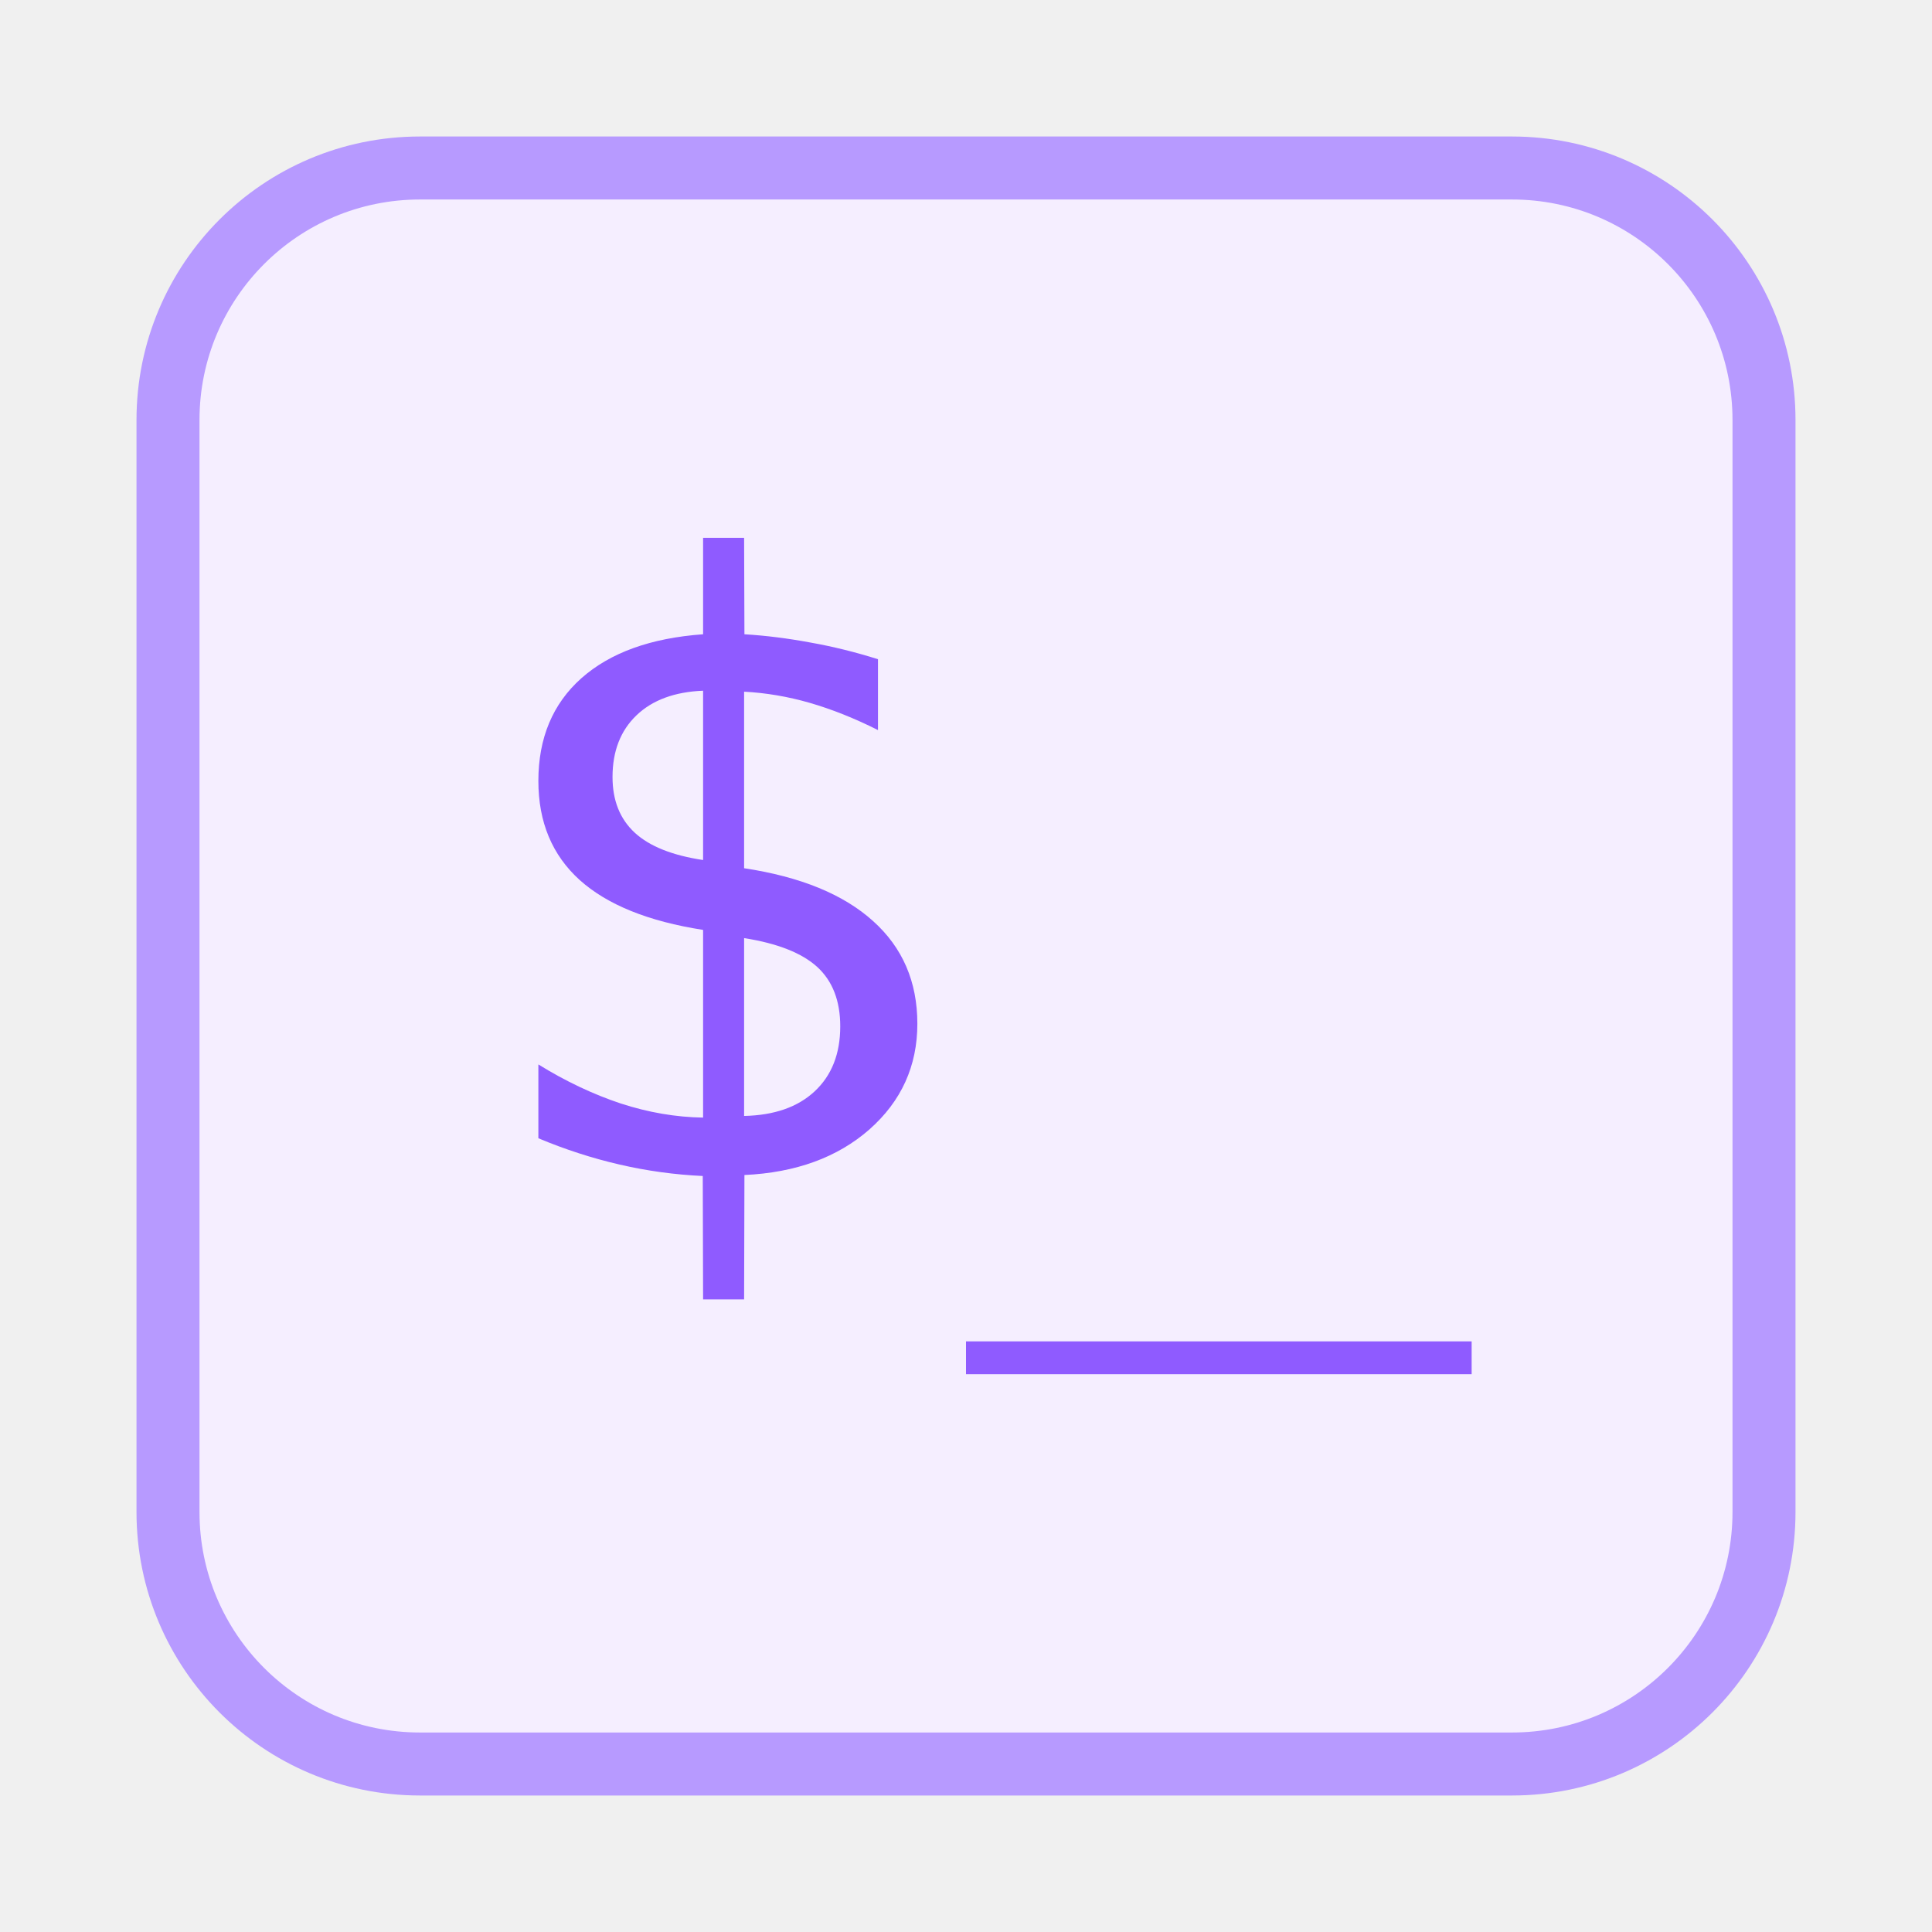
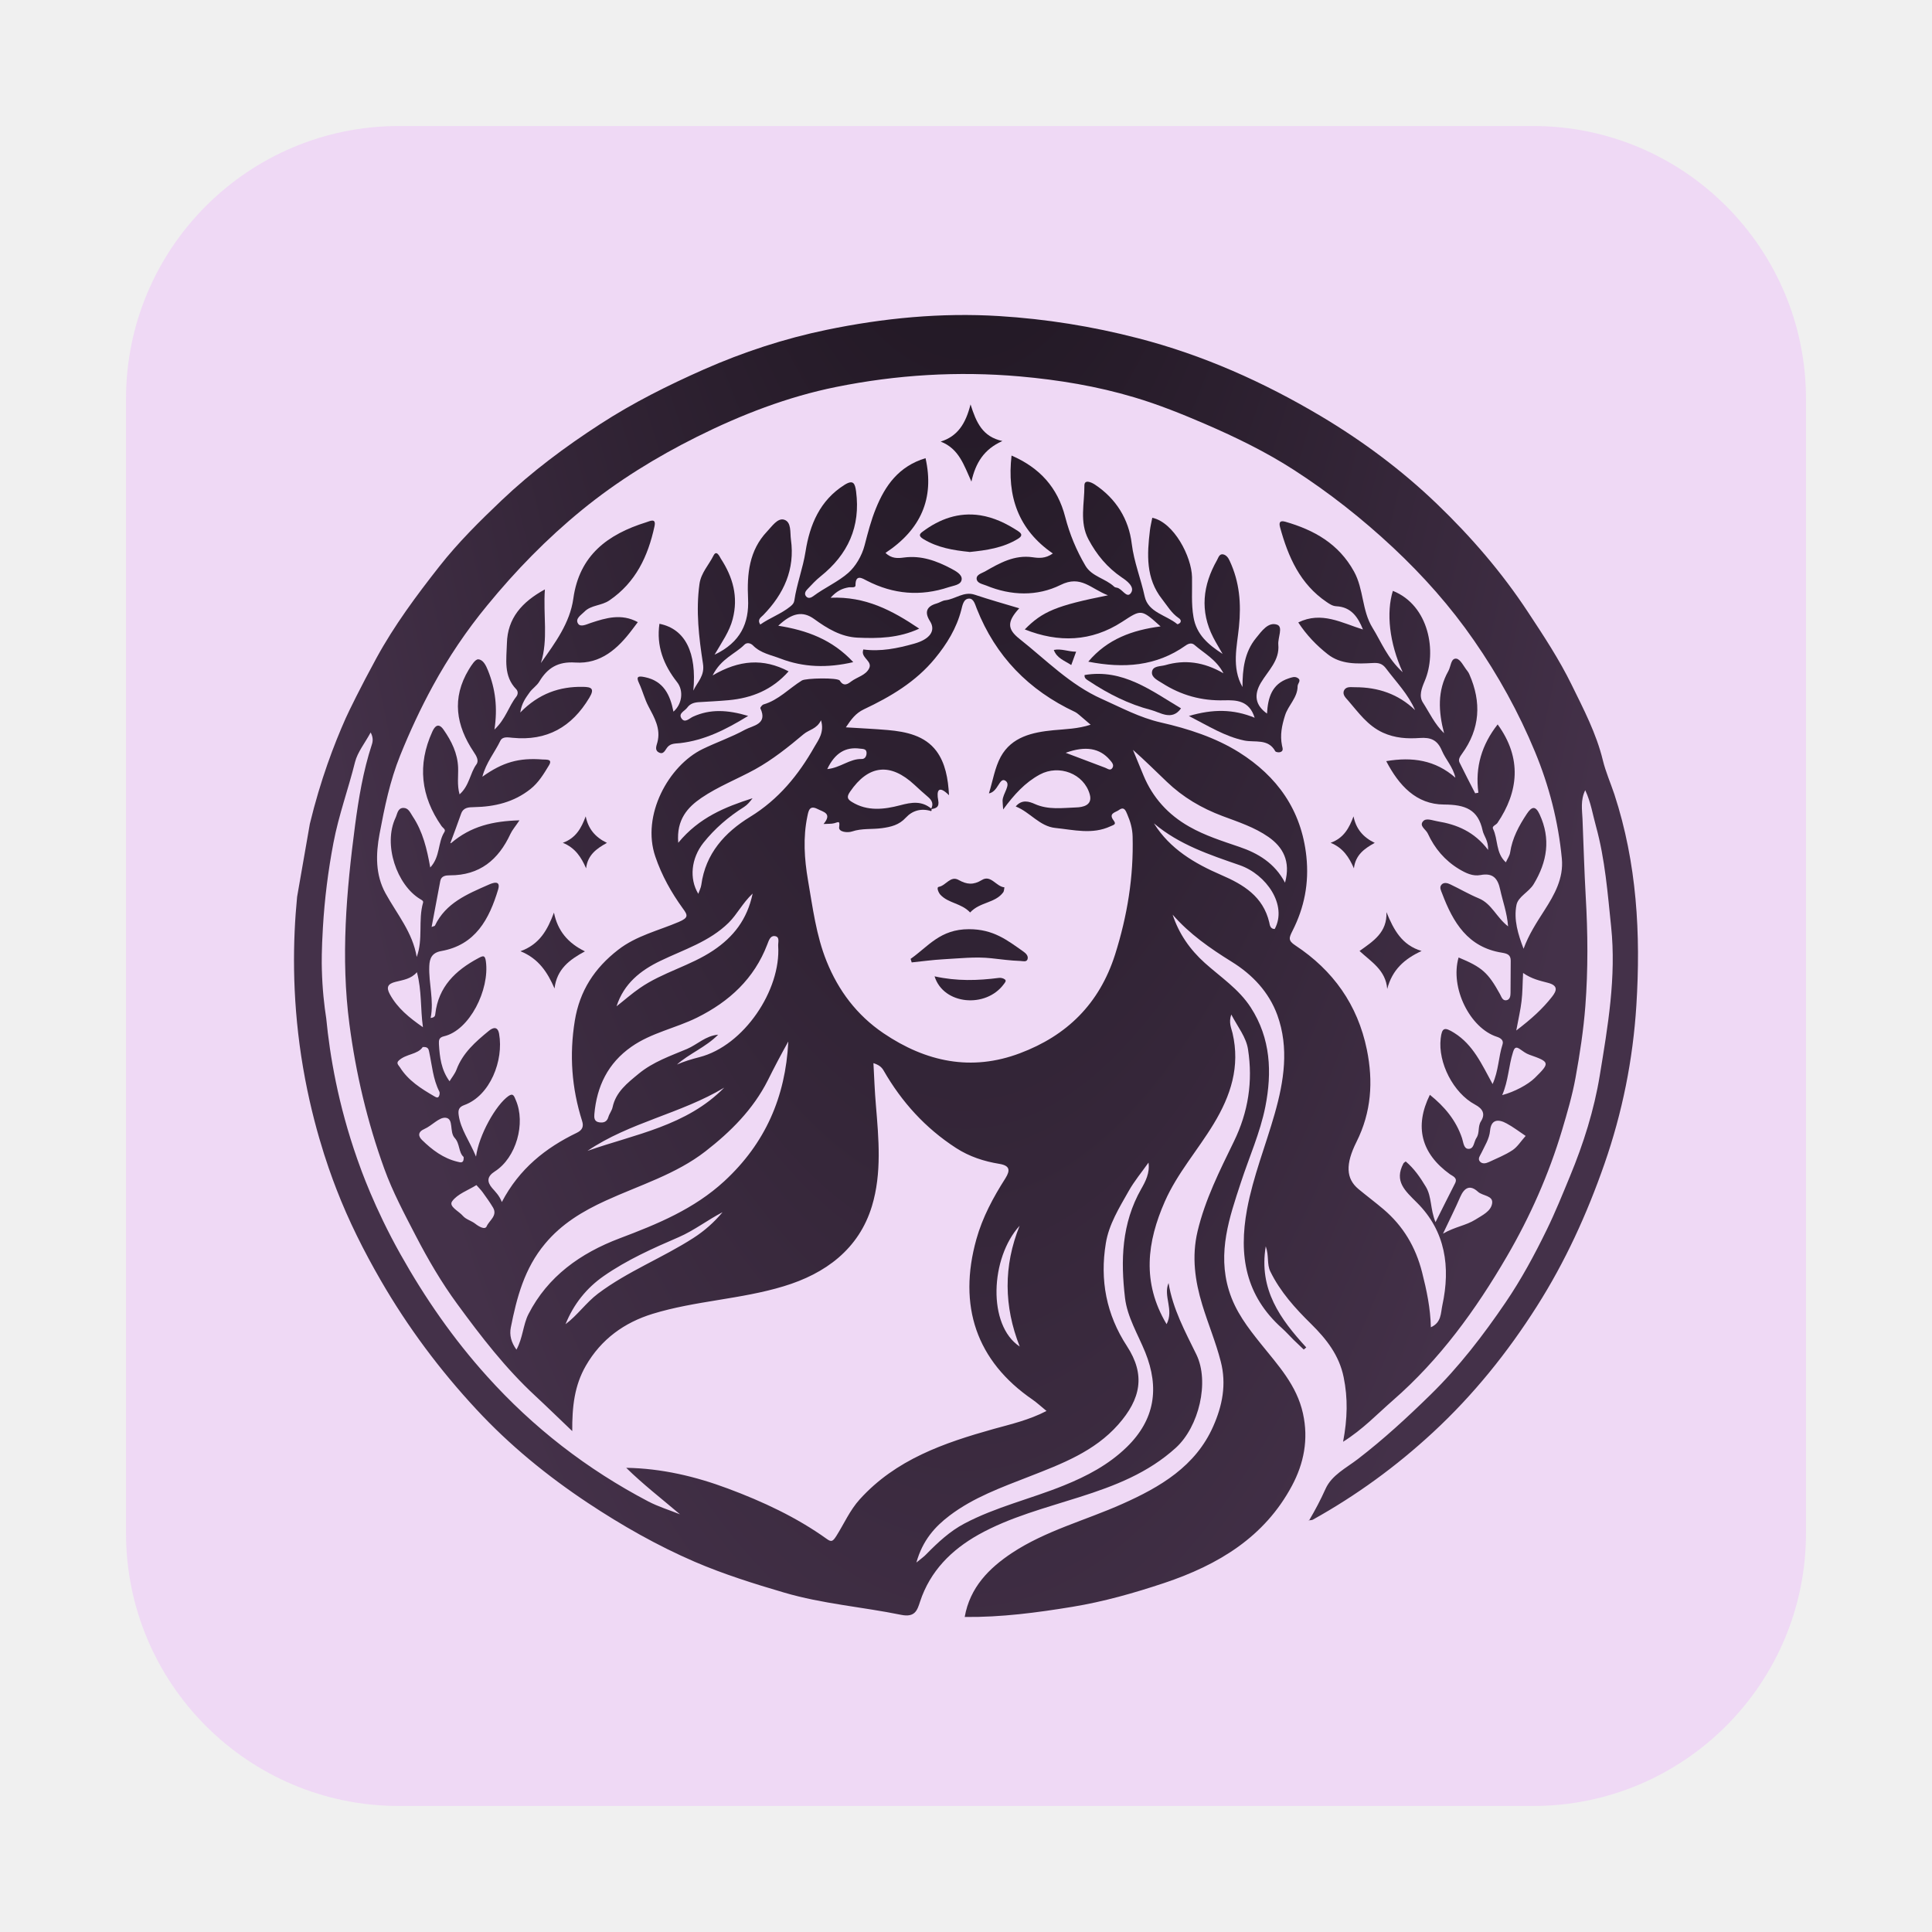
- <svg xmlns="http://www.w3.org/2000/svg" version="1.1" width="92" height="92">
-   <svg width="92" height="92" viewBox="0 0 92 92" fill="none">
-     <rect x="8" y="8" width="76" height="76" rx="12" fill="#F5EEFF" stroke="#B79AFF" stroke-width="3" />
-     <text x="46" y="56" text-anchor="middle" font-family="monospace" font-size="40" fill="#8F5BFF">$<tspan dx="0" dy="0">_</tspan>
-     </text>
-   </svg>
-   <style>@media (prefers-color-scheme: light) { :root { filter: none; } }
- @media (prefers-color-scheme: dark) { :root { filter: none; } }
- </style>
+ <svg xmlns="http://www.w3.org/2000/svg" width="92" height="92" viewBox="0 0 92 92" fill="none">
+   <g clip-path="url(#clip0_55_26)">
+     <rect x="6" y="6" width="80" height="80" rx="13" fill="#EFD9F5" />
+     <path d="M62.333 72.41C62.635 71.898 62.89 71.413 63.117 70.906C63.414 70.242 64.1 69.91 64.657 69.481C65.882 68.54 67.013 67.498 68.117 66.418C69.481 65.085 70.636 63.577 71.693 62.023C72.435 60.934 73.071 59.758 73.655 58.559C74.063 57.724 74.411 56.862 74.763 56.008C75.403 54.463 75.909 52.863 76.178 51.221C76.563 48.878 76.971 46.521 76.721 44.132C76.554 42.531 76.433 40.926 76.002 39.358C75.844 38.795 75.761 38.214 75.487 37.628C75.255 38.103 75.339 38.574 75.357 38.993C75.408 40.225 75.441 41.456 75.51 42.683C75.612 44.422 75.626 46.17 75.492 47.918C75.403 49.062 75.232 50.183 75.028 51.304C74.875 52.152 74.629 52.992 74.383 53.818C73.752 55.925 72.862 57.932 71.758 59.827C70.278 62.369 68.567 64.735 66.322 66.69C65.575 67.341 64.898 68.065 63.957 68.655C64.165 67.558 64.189 66.584 63.984 65.584C63.771 64.532 63.159 63.762 62.44 63.051C61.675 62.3 60.965 61.515 60.492 60.547C60.32 60.196 60.436 59.8 60.274 59.348C59.931 61.409 60.974 62.821 62.203 64.163C62.162 64.195 62.12 64.232 62.083 64.264C61.92 64.108 61.754 63.951 61.591 63.794C61.41 63.614 61.239 63.42 61.049 63.25C59.314 61.7 58.975 59.8 59.383 57.586C59.676 56.013 60.269 54.555 60.701 53.033C61.141 51.488 61.392 49.902 60.826 48.338C60.427 47.245 59.643 46.41 58.651 45.797C57.626 45.16 56.642 44.477 55.84 43.555C56.137 44.464 56.666 45.22 57.375 45.857C58.131 46.535 58.989 47.093 59.56 47.974C60.515 49.45 60.575 51.073 60.255 52.697C60.01 53.933 59.481 55.109 59.087 56.317C58.544 57.969 57.964 59.634 58.521 61.451C58.827 62.452 59.421 63.217 60.042 63.992C60.858 65.012 61.749 65.957 62.046 67.308C62.319 68.545 62.087 69.693 61.522 70.749C60.214 73.198 58.015 74.517 55.441 75.38C54.003 75.86 52.556 76.27 51.067 76.515C49.384 76.791 47.691 77.017 45.938 76.999C46.188 75.583 47.102 74.674 48.182 73.955C49.797 72.885 51.689 72.4 53.442 71.616C55.242 70.814 56.934 69.827 57.774 67.917C58.205 66.944 58.414 65.92 58.131 64.832C57.895 63.909 57.524 63.033 57.25 62.129C56.907 61.004 56.74 59.846 57.027 58.633C57.389 57.111 58.085 55.741 58.757 54.357C59.444 52.95 59.666 51.493 59.43 49.971C59.342 49.39 58.952 48.919 58.632 48.31C58.498 48.698 58.637 48.961 58.692 49.196C59.063 50.787 58.609 52.175 57.788 53.527C57.037 54.768 56.058 55.875 55.469 57.212C54.625 59.131 54.36 61.059 55.552 63.056C55.914 62.359 55.381 61.732 55.645 61.096C55.849 62.336 56.438 63.411 56.972 64.504C57.602 65.805 57.092 67.936 55.998 68.937C54.671 70.145 53.08 70.758 51.406 71.289C49.778 71.81 48.099 72.239 46.596 73.079C45.307 73.803 44.291 74.813 43.813 76.266C43.679 76.676 43.577 77.031 42.913 76.897C41.063 76.519 39.17 76.376 37.339 75.837C35.891 75.412 34.453 74.96 33.081 74.37C31.304 73.604 29.611 72.64 27.997 71.57C26.058 70.283 24.264 68.817 22.682 67.11C20.938 65.233 19.417 63.194 18.132 60.971C17.325 59.574 16.601 58.13 16.026 56.64C15.609 55.566 14.802 53.301 14.343 50.289C13.902 47.374 13.944 44.787 14.148 42.706C14.352 41.549 14.551 40.386 14.755 39.229C15.261 37.139 15.906 35.451 16.462 34.201C16.62 33.851 17.158 32.744 17.928 31.332C18.777 29.778 19.829 28.362 20.924 26.969C21.815 25.835 22.835 24.825 23.879 23.833C25.321 22.463 26.903 21.282 28.582 20.194C30.154 19.174 31.81 18.349 33.507 17.597C35.386 16.767 37.357 16.121 39.365 15.706C42.06 15.148 44.806 14.88 47.575 15.051C49.81 15.189 52.004 15.54 54.179 16.103C57.282 16.901 60.167 18.192 62.899 19.816C64.889 21.001 66.753 22.389 68.423 23.994C70.051 25.558 71.517 27.255 72.764 29.151C73.507 30.276 74.249 31.402 74.838 32.605C75.408 33.768 76.016 34.925 76.326 36.203C76.461 36.757 76.693 37.282 76.874 37.822C77.95 41.106 78.135 44.482 77.922 47.877C77.76 50.45 77.259 52.964 76.401 55.427C75.57 57.812 74.532 60.086 73.186 62.203C71.79 64.403 70.167 66.423 68.233 68.213C66.489 69.827 64.592 71.21 62.519 72.364C62.472 72.391 62.403 72.387 62.301 72.4L62.333 72.41ZM44.337 38.518C44.463 38.292 44.384 38.117 44.203 37.96C43.98 37.771 43.762 37.573 43.549 37.375C42.394 36.3 41.35 36.424 40.478 37.702C40.302 37.956 40.358 38.062 40.571 38.191C41.304 38.643 42.102 38.546 42.858 38.348C43.414 38.2 43.888 38.126 44.351 38.509C44.351 38.532 44.365 38.551 44.365 38.574C44.365 38.592 44.342 38.624 44.342 38.624C43.874 38.477 43.452 38.592 43.132 38.938C42.816 39.284 42.431 39.376 42 39.436C41.527 39.501 41.044 39.436 40.576 39.593C40.358 39.667 39.931 39.621 39.959 39.395C40.001 39.063 39.931 39.146 39.727 39.201C39.588 39.238 39.435 39.224 39.217 39.238C39.644 38.726 39.203 38.666 38.929 38.523C38.554 38.334 38.503 38.592 38.447 38.869C38.234 39.888 38.303 40.903 38.475 41.913C38.702 43.218 38.864 44.547 39.365 45.783C39.926 47.171 40.798 48.338 42.069 49.2C44.092 50.57 46.258 51.027 48.567 50.155C50.798 49.316 52.347 47.812 53.099 45.455C53.683 43.606 53.985 41.756 53.934 39.828C53.924 39.459 53.827 39.118 53.683 38.786C53.609 38.611 53.535 38.385 53.28 38.574C53.122 38.689 52.77 38.726 53.025 39.063C53.178 39.261 53.038 39.275 52.876 39.349C52.014 39.75 51.128 39.515 50.26 39.427C49.504 39.353 49.05 38.671 48.368 38.403C48.665 38.048 49.013 38.168 49.282 38.288C49.926 38.574 50.594 38.472 51.248 38.449C51.559 38.44 52.041 38.352 51.893 37.827C51.615 36.835 50.427 36.392 49.518 36.881C48.809 37.264 48.294 37.836 47.77 38.546C47.756 38.334 47.742 38.233 47.742 38.131C47.742 37.79 48.173 37.352 47.867 37.172C47.589 37.006 47.533 37.702 47.092 37.781C47.278 37.181 47.371 36.558 47.654 36.037C48.178 35.082 49.17 34.87 50.158 34.773C50.743 34.718 51.322 34.709 51.935 34.51C51.717 34.326 51.559 34.183 51.397 34.049C51.332 33.994 51.262 33.938 51.188 33.901C48.985 32.868 47.408 31.249 46.513 28.985C46.438 28.805 46.373 28.496 46.146 28.505C45.877 28.51 45.831 28.833 45.775 29.045C45.548 29.921 45.089 30.668 44.518 31.36C43.609 32.467 42.408 33.177 41.137 33.777C40.743 33.966 40.543 34.243 40.279 34.635C41.003 34.681 41.638 34.709 42.278 34.764C43.159 34.842 44.041 35.032 44.588 35.76C45.015 36.332 45.149 37.075 45.191 37.868C44.676 37.356 44.593 37.67 44.676 38.103C44.741 38.44 44.574 38.495 44.328 38.532L44.337 38.518ZM21.481 40.147C22.427 39.339 23.475 39.1 24.737 39.063C24.537 39.362 24.393 39.524 24.305 39.713C23.735 40.94 22.844 41.687 21.42 41.682C21.23 41.682 21.012 41.706 20.966 41.95C20.827 42.669 20.697 43.394 20.553 44.141C20.641 44.104 20.701 44.099 20.711 44.076C21.226 42.997 22.251 42.577 23.253 42.135C23.447 42.047 23.86 41.881 23.721 42.356C23.299 43.758 22.649 44.999 21.008 45.289C20.576 45.368 20.456 45.626 20.442 46.004C20.409 46.83 20.674 47.637 20.507 48.476C20.715 48.449 20.72 48.361 20.729 48.278C20.878 46.991 21.685 46.212 22.77 45.631C23.002 45.506 23.095 45.469 23.137 45.778C23.322 47.125 22.362 49.067 21.137 49.348C20.906 49.404 20.892 49.528 20.901 49.717C20.938 50.34 21.008 50.944 21.407 51.488C21.523 51.299 21.662 51.133 21.736 50.939C22.033 50.142 22.645 49.606 23.276 49.09C23.484 48.919 23.702 48.864 23.767 49.233C23.99 50.492 23.345 52.175 22.107 52.623C21.838 52.72 21.81 52.872 21.843 53.107C21.94 53.785 22.348 54.311 22.668 55.077C22.803 54.053 23.614 52.609 24.217 52.189C24.445 52.032 24.486 52.212 24.56 52.383C25.043 53.485 24.584 55.132 23.563 55.782C23.188 56.022 23.183 56.271 23.429 56.566C23.586 56.751 23.772 56.917 23.897 57.24C24.727 55.653 25.98 54.661 27.468 53.942C27.724 53.818 27.807 53.651 27.719 53.379C27.223 51.816 27.107 50.238 27.371 48.61C27.603 47.18 28.308 46.101 29.44 45.225C30.302 44.556 31.355 44.316 32.325 43.901C32.798 43.698 32.756 43.583 32.51 43.251C31.963 42.494 31.513 41.692 31.207 40.792C30.53 38.823 31.842 36.452 33.461 35.668C34.124 35.345 34.829 35.105 35.474 34.75C35.845 34.547 36.573 34.496 36.207 33.726C36.193 33.694 36.29 33.569 36.355 33.546C37.074 33.339 37.575 32.781 38.187 32.403C38.364 32.292 39.899 32.255 39.992 32.412C40.177 32.716 40.386 32.564 40.529 32.453C40.817 32.236 41.234 32.158 41.392 31.817C41.536 31.503 41.077 31.351 41.086 31.047C41.086 31.023 41.095 31.005 41.109 30.927C41.935 31.037 42.733 30.876 43.535 30.65C44.277 30.442 44.579 30.036 44.282 29.575C44.013 29.151 44.121 28.871 44.606 28.736C44.75 28.694 44.88 28.597 45.024 28.584C45.497 28.528 45.896 28.145 46.42 28.321C47.12 28.556 47.83 28.754 48.535 28.966C47.955 29.598 47.955 29.953 48.544 30.419C49.815 31.425 50.956 32.61 52.468 33.283C53.386 33.694 54.272 34.174 55.279 34.404C56.577 34.699 57.876 35.119 59.003 35.825C60.812 36.964 61.971 38.565 62.208 40.779C62.343 42.056 62.111 43.218 61.545 44.33C61.383 44.653 61.327 44.787 61.679 45.017C63.484 46.207 64.652 47.849 65.088 49.98C65.399 51.498 65.302 52.964 64.597 54.371C64.063 55.436 64.091 56.124 64.689 56.622C65.084 56.949 65.492 57.254 65.877 57.581C66.818 58.379 67.412 59.38 67.718 60.584C67.936 61.442 68.117 62.295 68.136 63.203C68.646 62.977 68.604 62.521 68.683 62.157C69.077 60.335 68.836 58.623 67.472 57.267C66.906 56.7 66.382 56.257 66.828 55.404C66.842 55.372 66.883 55.353 66.939 55.307C67.338 55.644 67.625 56.059 67.899 56.516C68.187 57 68.099 57.563 68.358 58.199C68.706 57.503 68.994 56.926 69.286 56.354C69.425 56.087 69.184 56.013 69.045 55.916C67.676 54.929 67.343 53.647 68.089 52.134C68.785 52.692 69.332 53.342 69.62 54.196C69.685 54.385 69.694 54.698 69.921 54.708C70.2 54.717 70.181 54.371 70.306 54.187C70.469 53.947 70.362 53.647 70.52 53.398C70.742 53.047 70.612 52.798 70.241 52.6C69.202 52.046 68.469 50.598 68.604 49.45C68.664 48.928 68.785 48.896 69.244 49.182C70.153 49.749 70.561 50.681 71.076 51.622C71.364 50.981 71.355 50.331 71.549 49.736C71.614 49.542 71.466 49.431 71.28 49.371C69.996 48.956 69.04 47.033 69.457 45.594C70.575 46.06 70.858 46.309 71.429 47.342C71.498 47.471 71.549 47.655 71.725 47.632C71.902 47.609 71.93 47.429 71.93 47.282C71.939 46.77 71.93 46.258 71.939 45.746C71.939 45.46 71.767 45.409 71.531 45.368C69.898 45.114 69.193 43.924 68.674 42.55C68.623 42.411 68.53 42.259 68.641 42.13C68.752 42.001 68.929 42.047 69.059 42.111C69.518 42.328 69.954 42.587 70.422 42.78C71.034 43.034 71.257 43.684 71.814 44.113C71.763 43.454 71.558 42.919 71.438 42.365C71.322 41.816 71.085 41.558 70.501 41.669C70.125 41.738 69.801 41.576 69.476 41.383C68.799 40.972 68.317 40.4 67.992 39.695C67.904 39.496 67.561 39.33 67.769 39.104C67.918 38.938 68.215 39.072 68.446 39.109C69.374 39.261 70.204 39.602 70.863 40.474C70.877 40.022 70.659 39.81 70.603 39.556C70.385 38.537 69.768 38.316 68.762 38.311C67.44 38.306 66.614 37.402 66.011 36.245C67.259 36.032 68.354 36.198 69.304 37.033C69.193 36.521 68.841 36.171 68.66 35.742C68.446 35.234 68.131 35.105 67.607 35.142C67.013 35.184 66.433 35.151 65.854 34.889C65.121 34.552 64.694 33.934 64.203 33.367C64.087 33.233 63.901 33.071 64.008 32.868C64.114 32.67 64.351 32.73 64.536 32.725C65.617 32.725 66.582 33.044 67.384 33.814C67.055 33.053 66.489 32.481 66.011 31.844C65.826 31.591 65.645 31.558 65.371 31.572C64.624 31.614 63.85 31.646 63.224 31.153C62.69 30.733 62.213 30.239 61.823 29.64C62.932 29.096 63.892 29.663 64.903 29.976C64.662 29.377 64.337 28.906 63.637 28.869C63.451 28.86 63.317 28.763 63.178 28.671C61.907 27.813 61.341 26.517 60.956 25.11C60.891 24.875 60.951 24.774 61.202 24.843C62.584 25.24 63.748 25.895 64.476 27.214C64.945 28.062 64.847 29.068 65.357 29.893C65.775 30.567 66.058 31.337 66.795 32.011C66.155 30.604 66.007 29.174 66.327 28.136C68.061 28.828 68.432 31.056 67.843 32.43C67.69 32.79 67.561 33.145 67.755 33.45C68.071 33.938 68.312 34.478 68.766 34.916C68.497 33.888 68.437 32.891 68.971 31.951C69.091 31.738 69.086 31.332 69.351 31.365C69.55 31.392 69.703 31.743 69.875 31.951C69.917 32.001 69.945 32.057 69.972 32.117C70.552 33.44 70.483 34.704 69.62 35.894C69.532 36.019 69.43 36.157 69.499 36.304C69.74 36.798 69.996 37.287 70.246 37.776C70.297 37.767 70.348 37.757 70.399 37.748C70.237 36.526 70.561 35.461 71.317 34.496C72.491 36.111 72.305 37.711 71.308 39.187C71.243 39.284 71.034 39.339 71.095 39.464C71.345 39.967 71.211 40.608 71.707 41.064C71.786 40.889 71.888 40.751 71.911 40.594C72.013 39.907 72.329 39.326 72.704 38.758C72.95 38.385 73.126 38.371 73.316 38.781C73.854 39.944 73.678 41.037 73.029 42.107C72.797 42.485 72.291 42.697 72.213 43.094C72.073 43.795 72.291 44.496 72.551 45.179C72.797 44.501 73.173 43.929 73.548 43.343C74.021 42.605 74.462 41.825 74.374 40.889C74.207 39.127 73.766 37.416 73.094 35.797C72.324 33.934 71.345 32.163 70.19 30.498C69.073 28.883 67.783 27.43 66.341 26.079C64.866 24.7 63.298 23.464 61.61 22.375C60.279 21.517 58.859 20.826 57.398 20.194C56.285 19.714 55.163 19.262 54.013 18.921C52.236 18.39 50.423 18.09 48.558 17.924C45.608 17.666 42.691 17.846 39.815 18.427C37.505 18.893 35.288 19.751 33.183 20.802C31.244 21.771 29.407 22.901 27.71 24.285C26.04 25.65 24.556 27.172 23.197 28.833C22.213 30.027 21.351 31.309 20.613 32.661C20.029 33.731 19.514 34.838 19.055 35.977C18.568 37.19 18.313 38.435 18.076 39.699C17.891 40.682 17.872 41.655 18.359 42.54C18.902 43.527 19.653 44.404 19.843 45.571C20.159 44.717 19.904 43.827 20.145 42.988C20.173 42.895 20.08 42.859 20.006 42.812C18.902 42.148 18.229 40.22 18.837 38.938C18.921 38.763 18.934 38.477 19.208 38.472C19.454 38.472 19.533 38.698 19.653 38.878C20.136 39.602 20.331 40.428 20.488 41.309C20.971 40.792 20.841 40.123 21.161 39.621C21.244 39.496 21.091 39.432 21.021 39.33C20.038 37.919 19.867 36.42 20.586 34.842C20.701 34.584 20.878 34.395 21.124 34.75C21.504 35.294 21.791 35.876 21.815 36.554C21.829 36.959 21.759 37.379 21.884 37.827C22.357 37.407 22.376 36.826 22.687 36.397C22.817 36.221 22.687 35.995 22.557 35.806C21.717 34.547 21.499 33.251 22.325 31.881C22.455 31.669 22.631 31.388 22.775 31.397C23.002 31.411 23.137 31.674 23.239 31.932C23.591 32.808 23.702 33.703 23.545 34.741C24.083 34.238 24.222 33.634 24.584 33.177C24.667 33.071 24.681 32.924 24.584 32.822C23.967 32.19 24.12 31.392 24.138 30.641C24.166 29.437 24.853 28.666 25.947 28.067C25.859 29.294 26.114 30.442 25.757 31.572C26.43 30.617 27.139 29.672 27.302 28.5C27.589 26.439 28.939 25.442 30.771 24.871C30.952 24.815 31.258 24.645 31.165 25.069C30.859 26.48 30.279 27.73 29.022 28.588C28.642 28.851 28.141 28.805 27.826 29.132C27.677 29.285 27.371 29.46 27.529 29.7C27.645 29.875 27.918 29.737 28.122 29.667C28.855 29.423 29.593 29.202 30.372 29.626C30.275 29.755 30.191 29.866 30.108 29.976C29.426 30.885 28.605 31.632 27.39 31.549C26.569 31.494 26.068 31.808 25.678 32.462C25.562 32.656 25.344 32.79 25.214 32.979C25.038 33.228 24.843 33.477 24.774 33.929C25.66 33.025 26.648 32.684 27.77 32.707C28.146 32.716 28.336 32.776 28.062 33.228C27.227 34.621 26.045 35.294 24.407 35.133C24.199 35.115 23.93 35.055 23.823 35.281C23.559 35.83 23.146 36.314 22.97 36.987C23.939 36.295 24.709 36.078 25.836 36.166C26.003 36.18 26.332 36.129 26.142 36.443C25.896 36.849 25.65 37.264 25.261 37.573C24.472 38.2 23.559 38.417 22.575 38.435C22.311 38.44 22.061 38.445 21.954 38.758C21.791 39.224 21.615 39.69 21.444 40.151L21.481 40.147ZM27.25 68.148C26.592 67.521 26.04 66.981 25.479 66.46C24.069 65.154 22.905 63.642 21.778 62.101C21.026 61.077 20.386 59.98 19.802 58.854C19.259 57.807 18.698 56.755 18.299 55.653C17.492 53.425 16.949 51.133 16.639 48.772C16.221 45.589 16.495 42.444 16.907 39.307C17.079 38.016 17.293 36.715 17.705 35.461C17.761 35.299 17.775 35.11 17.65 34.879C17.371 35.396 17.028 35.811 16.907 36.286C16.587 37.573 16.128 38.818 15.878 40.137C15.623 41.475 15.456 42.812 15.377 44.159C15.312 45.239 15.317 45.88 15.326 46.152C15.349 47.102 15.442 47.9 15.535 48.495C15.706 50.257 16.096 52.586 17.014 55.197C17.181 55.672 17.821 57.503 19.069 59.726C20.238 61.811 21.587 63.757 23.192 65.537C25.395 67.987 27.951 69.965 30.868 71.496C31.346 71.746 31.875 71.907 32.38 72.11C31.508 71.367 30.627 70.689 29.82 69.896C31.508 69.924 33.118 70.306 34.662 70.883C36.318 71.501 37.928 72.248 39.375 73.286C39.593 73.443 39.662 73.397 39.825 73.143C40.196 72.557 40.469 71.916 40.942 71.395C42.658 69.499 44.945 68.711 47.315 68.046C48.15 67.816 49.008 67.618 49.834 67.189C49.56 66.963 49.374 66.792 49.17 66.649C46.489 64.809 45.608 62.18 46.494 59.011C46.786 57.964 47.297 57.018 47.876 56.11C48.113 55.732 48.094 55.506 47.593 55.423C46.856 55.303 46.16 55.077 45.525 54.666C44.064 53.721 42.937 52.475 42.079 50.981C41.977 50.801 41.837 50.704 41.592 50.626C41.629 51.308 41.652 51.959 41.708 52.609C41.842 54.223 41.995 55.865 41.522 57.429C40.901 59.481 39.305 60.653 37.315 61.252C35.279 61.871 33.113 61.94 31.082 62.562C29.732 62.977 28.628 63.766 27.895 65.039C27.357 65.975 27.241 66.972 27.25 68.162V68.148ZM37.529 49.611C37.195 50.211 36.87 50.824 36.564 51.442C35.864 52.83 34.788 53.896 33.596 54.823C32.185 55.921 30.451 56.437 28.841 57.175C27.752 57.673 26.74 58.278 25.952 59.228C24.973 60.399 24.607 61.783 24.324 63.217C24.254 63.572 24.338 63.918 24.593 64.269C24.899 63.711 24.908 63.084 25.163 62.581C26.086 60.778 27.64 59.675 29.505 58.969C31.3 58.291 33.048 57.577 34.495 56.243C36.448 54.44 37.403 52.231 37.538 49.611H37.529ZM54.69 55.363C54.37 55.815 54.013 56.243 53.743 56.723C53.298 57.512 52.802 58.305 52.658 59.205C52.371 60.953 52.677 62.59 53.665 64.103C54.555 65.468 54.328 66.617 53.247 67.839C52.115 69.121 50.548 69.712 49.013 70.311C47.691 70.828 46.355 71.307 45.214 72.174C44.514 72.705 43.934 73.351 43.637 74.407C43.892 74.199 44.013 74.116 44.11 74.01C44.657 73.452 45.237 72.912 45.919 72.553C47.417 71.759 49.082 71.376 50.65 70.74C51.758 70.293 52.793 69.748 53.655 68.909C54.996 67.604 55.218 66.091 54.537 64.398C54.189 63.54 53.679 62.715 53.572 61.806C53.363 60.026 53.405 58.264 54.346 56.612C54.541 56.271 54.764 55.852 54.69 55.358V55.363ZM32.218 50.7C32.584 50.538 32.951 50.432 33.308 50.34C35.428 49.795 37.195 47.139 37.056 45.04C37.046 44.87 37.153 44.597 36.879 44.574C36.675 44.561 36.61 44.787 36.536 44.976C35.915 46.599 34.736 47.692 33.192 48.458C32.167 48.965 31.017 49.178 30.066 49.846C28.948 50.63 28.419 51.728 28.303 53.052C28.29 53.218 28.29 53.407 28.531 53.444C28.744 53.476 28.902 53.425 28.971 53.19C29.018 53.029 29.138 52.886 29.171 52.724C29.328 51.991 29.88 51.571 30.414 51.129C31.096 50.566 31.93 50.28 32.719 49.948C33.206 49.74 33.6 49.321 34.199 49.27C33.596 49.879 32.816 50.169 32.218 50.709V50.7ZM32.301 40.128C33.294 38.924 34.537 38.426 35.836 38.011C35.715 38.172 35.59 38.325 35.432 38.426C34.69 38.892 34.036 39.455 33.493 40.137C32.914 40.871 32.812 41.839 33.252 42.563C33.308 42.402 33.377 42.273 33.396 42.135C33.596 40.645 34.519 39.635 35.715 38.901C37.079 38.066 38.025 36.9 38.786 35.557C38.962 35.248 39.268 34.875 39.096 34.298C38.892 34.722 38.526 34.741 38.266 34.962C37.542 35.571 36.786 36.175 35.961 36.632C35.112 37.098 34.194 37.453 33.396 37.997C32.756 38.435 32.204 39.021 32.297 40.123L32.301 40.128ZM53.952 35.714C54.119 36.115 54.282 36.517 54.449 36.918C54.889 37.983 55.627 38.795 56.628 39.362C57.38 39.791 58.205 40.05 59.026 40.331C59.894 40.626 60.701 41.097 61.192 42.033C61.471 41.009 61.09 40.336 60.404 39.856C59.745 39.395 58.966 39.141 58.215 38.86C57.218 38.486 56.332 37.965 55.562 37.227C55.033 36.724 54.518 36.208 53.957 35.714H53.952ZM54.954 39.215C55.715 40.428 56.879 41.115 58.15 41.664C59.212 42.121 60.149 42.688 60.441 43.924C60.464 44.035 60.483 44.242 60.701 44.238C61.313 43.103 60.306 41.641 59.031 41.198C57.593 40.7 56.155 40.225 54.959 39.215H54.954ZM29.361 47.918C29.732 47.628 30.084 47.314 30.474 47.047C31.555 46.299 32.867 45.995 33.962 45.262C34.927 44.616 35.581 43.786 35.84 42.55C35.349 43.015 35.108 43.532 34.699 43.938C33.776 44.846 32.566 45.215 31.448 45.755C30.497 46.212 29.709 46.839 29.361 47.914V47.918ZM26.926 63.06C27.501 62.632 27.9 62.037 28.48 61.598C29.89 60.538 31.545 59.901 33.02 58.951C33.544 58.614 34.008 58.204 34.407 57.724C33.688 58.098 33.048 58.596 32.325 58.91C31.086 59.444 29.857 59.993 28.749 60.764C27.928 61.336 27.316 62.101 26.93 63.056L26.926 63.06ZM34.486 51.793C32.422 53.033 29.978 53.444 27.974 54.804C30.242 54.007 32.691 53.619 34.486 51.793ZM48.558 64.121C47.802 62.203 47.779 60.288 48.553 58.37C47.157 59.897 47.014 63.107 48.558 64.121ZM20.126 49.865C19.885 50.22 19.338 50.178 18.99 50.501C18.855 50.626 18.971 50.713 19.041 50.819C19.44 51.456 20.052 51.839 20.678 52.203C20.753 52.245 20.841 52.305 20.896 52.212C20.933 52.152 20.952 52.037 20.919 51.977C20.618 51.382 20.572 50.727 20.437 50.091C20.409 49.957 20.386 49.837 20.122 49.86L20.126 49.865ZM72.208 49.067C72.931 48.518 73.46 48.034 73.905 47.466C74.133 47.176 74.207 46.931 73.715 46.802C73.335 46.701 72.945 46.622 72.528 46.332C72.5 46.848 72.505 47.263 72.454 47.678C72.407 48.089 72.31 48.495 72.203 49.071L72.208 49.067ZM71.531 52.148C72.115 51.996 72.764 51.645 73.08 51.336C73.822 50.607 73.808 50.57 72.825 50.224C72.667 50.169 72.528 50.063 72.389 49.966C72.18 49.814 72.111 49.897 72.046 50.109C71.837 50.769 71.828 51.465 71.535 52.143L71.531 52.148ZM22.079 55.095C21.829 54.878 21.907 54.459 21.652 54.187C21.388 53.901 21.62 53.273 21.226 53.227C20.915 53.19 20.572 53.601 20.215 53.758C19.885 53.901 19.913 54.108 20.099 54.288C20.576 54.754 21.11 55.16 21.787 55.321C21.931 55.358 22.098 55.413 22.079 55.095ZM20.14 48.915C20.015 48.015 20.089 47.171 19.853 46.295C19.574 46.622 19.189 46.664 18.832 46.756C18.466 46.848 18.382 47.01 18.563 47.342C18.925 48.006 19.482 48.458 20.14 48.915ZM72.648 54.09C72.329 53.877 72.05 53.661 71.739 53.495C71.35 53.282 71.007 53.296 70.956 53.84C70.918 54.242 70.705 54.555 70.543 54.901C70.483 55.031 70.353 55.173 70.473 55.312C70.585 55.436 70.751 55.404 70.891 55.34C71.271 55.16 71.674 55.003 72.022 54.772C72.259 54.615 72.421 54.348 72.648 54.094V54.09ZM22.687 56.433C22.279 56.686 21.782 56.857 21.532 57.203C21.351 57.452 21.852 57.673 22.047 57.904C22.19 58.07 22.45 58.13 22.631 58.273C22.807 58.411 23.095 58.577 23.174 58.398C23.294 58.116 23.702 57.895 23.48 57.507C23.331 57.254 23.155 57.014 22.983 56.774C22.9 56.659 22.793 56.553 22.687 56.433ZM68.72 58.743C69.281 58.416 69.805 58.361 70.26 58.075C70.589 57.867 70.993 57.683 71.053 57.309C71.118 56.926 70.603 56.954 70.38 56.751C70 56.4 69.731 56.553 69.536 56.995C69.304 57.535 69.04 58.056 68.72 58.734V58.743ZM50.747 35.848C51.448 36.111 52.037 36.332 52.626 36.558C52.742 36.6 52.871 36.72 52.969 36.572C53.066 36.424 52.946 36.3 52.848 36.185C52.375 35.631 51.698 35.502 50.747 35.848ZM39.393 36.623C40.024 36.563 40.46 36.125 41.035 36.143C41.211 36.148 41.281 35.963 41.262 35.816C41.244 35.659 41.086 35.663 40.956 35.65C40.27 35.553 39.755 35.857 39.393 36.623Z" fill="url(#paint0_radial_55_26)" />
+     <path d="M54.88 24.658C55.905 24.884 56.74 26.503 56.763 27.477C56.777 28.113 56.721 28.745 56.833 29.386C56.976 30.226 57.538 30.696 58.219 31.139C58.066 30.867 57.908 30.617 57.774 30.355C57.129 29.096 57.273 27.869 57.955 26.669C58.02 26.554 58.066 26.351 58.261 26.402C58.4 26.439 58.493 26.563 58.558 26.711C59.026 27.716 59.11 28.736 58.998 29.847C58.906 30.784 58.637 31.78 59.166 32.716C59.166 31.872 59.258 31.056 59.815 30.378C60.079 30.055 60.395 29.594 60.821 29.75C61.109 29.857 60.844 30.369 60.872 30.696C60.942 31.452 60.381 31.941 60.042 32.513C59.703 33.085 59.768 33.579 60.334 33.98C60.376 33.233 60.557 32.573 61.359 32.306C61.503 32.26 61.651 32.195 61.791 32.283C61.99 32.403 61.791 32.541 61.791 32.675C61.791 33.224 61.345 33.579 61.192 34.068C61.039 34.552 60.947 35.008 61.048 35.502C61.076 35.631 61.132 35.765 60.96 35.816C60.891 35.839 60.756 35.816 60.728 35.774C60.39 35.156 59.755 35.368 59.249 35.262C58.326 35.068 57.561 34.58 56.614 34.095C57.76 33.758 58.73 33.763 59.745 34.178C59.49 33.353 58.873 33.334 58.303 33.348C57.222 33.38 56.243 33.108 55.344 32.532C55.135 32.398 54.819 32.26 54.857 31.992C54.894 31.701 55.26 31.738 55.487 31.674C56.42 31.402 57.319 31.517 58.261 32.061C57.908 31.392 57.338 31.111 56.879 30.71C56.749 30.595 56.591 30.645 56.461 30.738C55.061 31.729 53.512 31.84 51.823 31.508C52.737 30.424 53.929 30.004 55.265 29.829C54.333 28.989 54.351 29.017 53.433 29.612C51.967 30.562 50.413 30.613 48.799 29.972C49.643 29.114 50.307 28.837 52.76 28.348C51.939 28.035 51.475 27.37 50.502 27.855C49.393 28.404 48.145 28.371 46.963 27.882C46.791 27.813 46.536 27.776 46.508 27.578C46.48 27.361 46.749 27.301 46.902 27.214C47.603 26.812 48.303 26.411 49.175 26.536C49.458 26.577 49.778 26.609 50.135 26.356C48.484 25.221 47.946 23.625 48.169 21.693C49.509 22.274 50.362 23.21 50.724 24.617C50.933 25.429 51.258 26.213 51.689 26.942C51.995 27.458 52.644 27.546 53.057 27.938C53.085 27.965 53.136 27.979 53.178 27.984C53.437 28.021 53.651 28.519 53.85 28.242C54.068 27.947 53.632 27.638 53.423 27.5C52.723 27.025 52.222 26.416 51.833 25.687C51.392 24.857 51.647 23.971 51.638 23.118C51.638 22.823 51.953 22.956 52.134 23.072C53.15 23.745 53.753 24.728 53.892 25.89C53.999 26.766 54.328 27.56 54.509 28.404C54.676 29.169 55.538 29.285 56.063 29.723C56.077 29.737 56.188 29.681 56.211 29.635C56.253 29.547 56.202 29.478 56.123 29.428C55.784 29.197 55.585 28.846 55.339 28.533C54.555 27.541 54.62 26.402 54.759 25.249C54.782 25.06 54.829 24.875 54.871 24.654L54.88 24.658Z" fill="url(#paint1_radial_55_26)" />
+     <path d="M40.65 31.526C39.393 31.821 38.257 31.78 37.162 31.36C36.722 31.189 36.221 31.107 35.859 30.738C35.752 30.627 35.567 30.576 35.446 30.701C35.01 31.143 34.347 31.346 33.934 32.163C35.205 31.42 36.346 31.337 37.552 31.969C36.768 32.855 35.799 33.242 34.69 33.343C34.222 33.385 33.753 33.408 33.28 33.436C33.057 33.45 32.863 33.505 32.724 33.699C32.608 33.86 32.292 33.966 32.45 34.206C32.612 34.455 32.826 34.206 33.002 34.127C33.823 33.754 34.644 33.8 35.627 34.091C34.537 34.759 33.54 35.253 32.385 35.387C32.176 35.41 31.94 35.391 31.787 35.576C31.666 35.719 31.601 35.963 31.355 35.82C31.165 35.709 31.267 35.497 31.304 35.35C31.476 34.704 31.16 34.169 30.887 33.652C30.692 33.288 30.604 32.901 30.432 32.536C30.265 32.19 30.418 32.186 30.711 32.246C31.601 32.43 31.912 33.09 32.069 33.888C32.482 33.532 32.566 32.891 32.241 32.481C31.596 31.66 31.249 30.761 31.402 29.704C32.631 29.949 33.187 31.074 33.016 32.887C33.206 32.476 33.568 32.186 33.475 31.605C33.28 30.35 33.132 29.086 33.308 27.809C33.382 27.278 33.753 26.905 33.976 26.457C34.124 26.157 34.277 26.526 34.324 26.6C34.899 27.481 35.168 28.418 34.889 29.483C34.736 30.073 34.384 30.562 34.027 31.176C35.265 30.59 35.678 29.667 35.622 28.51C35.567 27.334 35.669 26.213 36.531 25.304C36.763 25.06 37.028 24.658 37.334 24.746C37.696 24.852 37.617 25.355 37.663 25.692C37.863 27.112 37.325 28.284 36.346 29.289C36.235 29.404 36.049 29.492 36.202 29.741C36.661 29.418 37.19 29.238 37.631 28.883C37.742 28.791 37.807 28.722 37.825 28.597C37.941 27.809 38.234 27.061 38.359 26.264C38.558 24.995 39.041 23.824 40.219 23.086C40.641 22.823 40.715 23.03 40.766 23.404C40.984 25.078 40.381 26.402 39.078 27.444C38.85 27.624 38.651 27.846 38.452 28.053C38.359 28.145 38.285 28.274 38.382 28.394C38.479 28.519 38.623 28.468 38.725 28.39C39.268 27.984 39.917 27.703 40.4 27.274C40.734 26.978 41.04 26.48 41.174 25.959C41.327 25.369 41.48 24.774 41.708 24.216C42.148 23.127 42.793 22.205 44.073 21.817C44.504 23.736 43.85 25.216 42.167 26.328C42.459 26.614 42.77 26.586 43.043 26.549C43.869 26.439 44.597 26.706 45.302 27.08C45.52 27.195 45.817 27.361 45.794 27.587C45.771 27.855 45.413 27.882 45.177 27.961C43.837 28.408 42.542 28.302 41.281 27.652C41.081 27.55 40.734 27.311 40.738 27.873C40.738 28.012 40.525 27.947 40.409 27.97C40.117 28.021 39.857 28.127 39.551 28.464C41.211 28.394 42.482 29.063 43.772 29.935C42.802 30.387 41.814 30.41 40.831 30.364C40.052 30.327 39.393 29.93 38.772 29.478C38.229 29.086 37.723 29.174 37.06 29.797C38.414 30.013 39.625 30.447 40.632 31.531L40.65 31.526Z" fill="url(#paint2_radial_55_26)" />
+     <path d="M46.16 26.282C45.4 26.204 44.657 26.084 43.976 25.673C43.707 25.512 43.804 25.415 43.934 25.318C44.745 24.709 45.655 24.382 46.675 24.538C47.329 24.64 47.923 24.926 48.479 25.29C48.66 25.41 48.706 25.512 48.479 25.655C47.765 26.093 46.972 26.204 46.165 26.287L46.16 26.282Z" fill="url(#paint3_radial_55_26)" />
+     <path d="M44.792 21.029C45.604 20.775 45.984 20.175 46.216 19.257C46.489 20.12 46.786 20.798 47.733 21.001C46.856 21.393 46.457 22.039 46.258 22.933C45.9 22.149 45.669 21.37 44.797 21.029H44.792Z" fill="url(#paint4_radial_55_26)" />
+     <path d="M24.788 45.294C25.711 44.962 26.077 44.261 26.379 43.458C26.555 44.325 27.042 44.907 27.854 45.303C27.125 45.695 26.513 46.147 26.406 47.07C26.077 46.313 25.66 45.654 24.788 45.298V45.294Z" fill="url(#paint5_radial_55_26)" />
+     <path d="M26.801 40.133C27.431 39.907 27.686 39.422 27.891 38.874C28.011 39.469 28.345 39.87 28.902 40.137C28.405 40.41 27.983 40.714 27.909 41.35C27.682 40.829 27.399 40.377 26.801 40.133Z" fill="url(#paint6_radial_55_26)" />
+     <path d="M63.363 40.133C63.994 39.907 64.249 39.422 64.453 38.874C64.573 39.469 64.907 39.87 65.464 40.137C64.968 40.41 64.546 40.714 64.472 41.35C64.244 40.829 63.961 40.377 63.363 40.133Z" fill="url(#paint7_radial_55_26)" />
+     <path d="M67.695 45.285C66.865 45.667 66.294 46.189 66.058 47.093C65.988 46.198 65.302 45.806 64.74 45.285C65.39 44.819 66.062 44.404 66.021 43.435C66.368 44.275 66.749 45.003 67.695 45.285Z" fill="url(#paint8_radial_55_26)" />
+     <path d="M56.239 33.731C55.807 34.344 55.242 33.92 54.815 33.809C53.757 33.537 52.77 33.039 51.856 32.43C51.758 32.366 51.624 32.306 51.647 32.144C53.47 31.835 54.819 32.887 56.239 33.731Z" fill="url(#paint9_radial_55_26)" />
+     <path d="M50.181 30.95C50.548 30.876 50.863 31.033 51.244 31.033C51.16 31.263 51.09 31.448 51.012 31.669C50.692 31.457 50.33 31.351 50.181 30.95Z" fill="url(#paint10_radial_55_26)" />
+     <path d="M43.359 45.663C44.208 45.068 44.764 44.247 46.142 44.247C47.306 44.247 47.96 44.768 48.739 45.317C48.864 45.405 48.98 45.529 48.929 45.681C48.878 45.824 48.706 45.764 48.59 45.76C48.127 45.746 47.663 45.681 47.204 45.631C46.448 45.548 45.669 45.64 44.903 45.681C44.407 45.709 43.911 45.778 43.414 45.829C43.396 45.774 43.382 45.718 43.363 45.663H43.359Z" fill="url(#paint11_radial_55_26)" />
+     <path d="M46.193 43.449C45.78 43.006 45.172 43.02 44.787 42.614C44.694 42.517 44.579 42.254 44.704 42.231C45.047 42.171 45.26 41.682 45.65 41.904C46.04 42.121 46.35 42.153 46.758 41.904C47.185 41.641 47.436 42.222 47.83 42.254C47.811 42.333 47.816 42.43 47.774 42.49C47.385 43.015 46.666 42.942 46.193 43.454V43.449Z" fill="url(#paint12_radial_55_26)" />
+     <path d="M44.509 46.493C45.562 46.728 46.564 46.696 47.561 46.567C47.654 46.553 47.779 46.581 47.853 46.641C47.937 46.705 47.853 46.793 47.802 46.862C46.953 48.024 44.926 47.854 44.504 46.493H44.509Z" fill="url(#paint13_radial_55_26)" />
+   </g>
+   <defs>
+     <radialGradient id="paint0_radial_55_26" cx="0" cy="0" r="1" gradientUnits="userSpaceOnUse" gradientTransform="translate(46 -35.2414) rotate(90) scale(126.138 36.3289)">
+       <stop stop-color="#0E0A0F" />
+       <stop offset="1" stop-color="#443149" />
+     </radialGradient>
+     <radialGradient id="paint1_radial_55_26" cx="0" cy="0" r="1" gradientUnits="userSpaceOnUse" gradientTransform="translate(46 -35.2414) rotate(90) scale(126.138 36.3289)">
+       <stop stop-color="#0E0A0F" />
+       <stop offset="1" stop-color="#443149" />
+     </radialGradient>
+     <radialGradient id="paint2_radial_55_26" cx="0" cy="0" r="1" gradientUnits="userSpaceOnUse" gradientTransform="translate(46 -35.2414) rotate(90) scale(126.138 36.3289)">
+       <stop stop-color="#0E0A0F" />
+       <stop offset="1" stop-color="#443149" />
+     </radialGradient>
+     <radialGradient id="paint3_radial_55_26" cx="0" cy="0" r="1" gradientUnits="userSpaceOnUse" gradientTransform="translate(46 -35.2414) rotate(90) scale(126.138 36.3289)">
+       <stop stop-color="#0E0A0F" />
+       <stop offset="1" stop-color="#443149" />
+     </radialGradient>
+     <radialGradient id="paint4_radial_55_26" cx="0" cy="0" r="1" gradientUnits="userSpaceOnUse" gradientTransform="translate(46 -35.2414) rotate(90) scale(126.138 36.3289)">
+       <stop stop-color="#0E0A0F" />
+       <stop offset="1" stop-color="#443149" />
+     </radialGradient>
+     <radialGradient id="paint5_radial_55_26" cx="0" cy="0" r="1" gradientUnits="userSpaceOnUse" gradientTransform="translate(46 -35.2414) rotate(90) scale(126.138 36.3289)">
+       <stop stop-color="#0E0A0F" />
+       <stop offset="1" stop-color="#443149" />
+     </radialGradient>
+     <radialGradient id="paint6_radial_55_26" cx="0" cy="0" r="1" gradientUnits="userSpaceOnUse" gradientTransform="translate(46 -35.2414) rotate(90) scale(126.138 36.3289)">
+       <stop stop-color="#0E0A0F" />
+       <stop offset="1" stop-color="#443149" />
+     </radialGradient>
+     <radialGradient id="paint7_radial_55_26" cx="0" cy="0" r="1" gradientUnits="userSpaceOnUse" gradientTransform="translate(46 -35.2414) rotate(90) scale(126.138 36.3289)">
+       <stop stop-color="#0E0A0F" />
+       <stop offset="1" stop-color="#443149" />
+     </radialGradient>
+     <radialGradient id="paint8_radial_55_26" cx="0" cy="0" r="1" gradientUnits="userSpaceOnUse" gradientTransform="translate(46 -35.2414) rotate(90) scale(126.138 36.3289)">
+       <stop stop-color="#0E0A0F" />
+       <stop offset="1" stop-color="#443149" />
+     </radialGradient>
+     <radialGradient id="paint9_radial_55_26" cx="0" cy="0" r="1" gradientUnits="userSpaceOnUse" gradientTransform="translate(46 -35.2414) rotate(90) scale(126.138 36.3289)">
+       <stop stop-color="#0E0A0F" />
+       <stop offset="1" stop-color="#443149" />
+     </radialGradient>
+     <radialGradient id="paint10_radial_55_26" cx="0" cy="0" r="1" gradientUnits="userSpaceOnUse" gradientTransform="translate(46 -35.2414) rotate(90) scale(126.138 36.3289)">
+       <stop stop-color="#0E0A0F" />
+       <stop offset="1" stop-color="#443149" />
+     </radialGradient>
+     <radialGradient id="paint11_radial_55_26" cx="0" cy="0" r="1" gradientUnits="userSpaceOnUse" gradientTransform="translate(46 -35.2414) rotate(90) scale(126.138 36.3289)">
+       <stop stop-color="#0E0A0F" />
+       <stop offset="1" stop-color="#443149" />
+     </radialGradient>
+     <radialGradient id="paint12_radial_55_26" cx="0" cy="0" r="1" gradientUnits="userSpaceOnUse" gradientTransform="translate(46 -35.2414) rotate(90) scale(126.138 36.3289)">
+       <stop stop-color="#0E0A0F" />
+       <stop offset="1" stop-color="#443149" />
+     </radialGradient>
+     <radialGradient id="paint13_radial_55_26" cx="0" cy="0" r="1" gradientUnits="userSpaceOnUse" gradientTransform="translate(46 -35.2414) rotate(90) scale(126.138 36.3289)">
+       <stop stop-color="#0E0A0F" />
+       <stop offset="1" stop-color="#443149" />
+     </radialGradient>
+     <clipPath id="clip0_55_26">
+       <rect width="92" height="92" fill="white" />
+     </clipPath>
+   </defs>
</svg>
